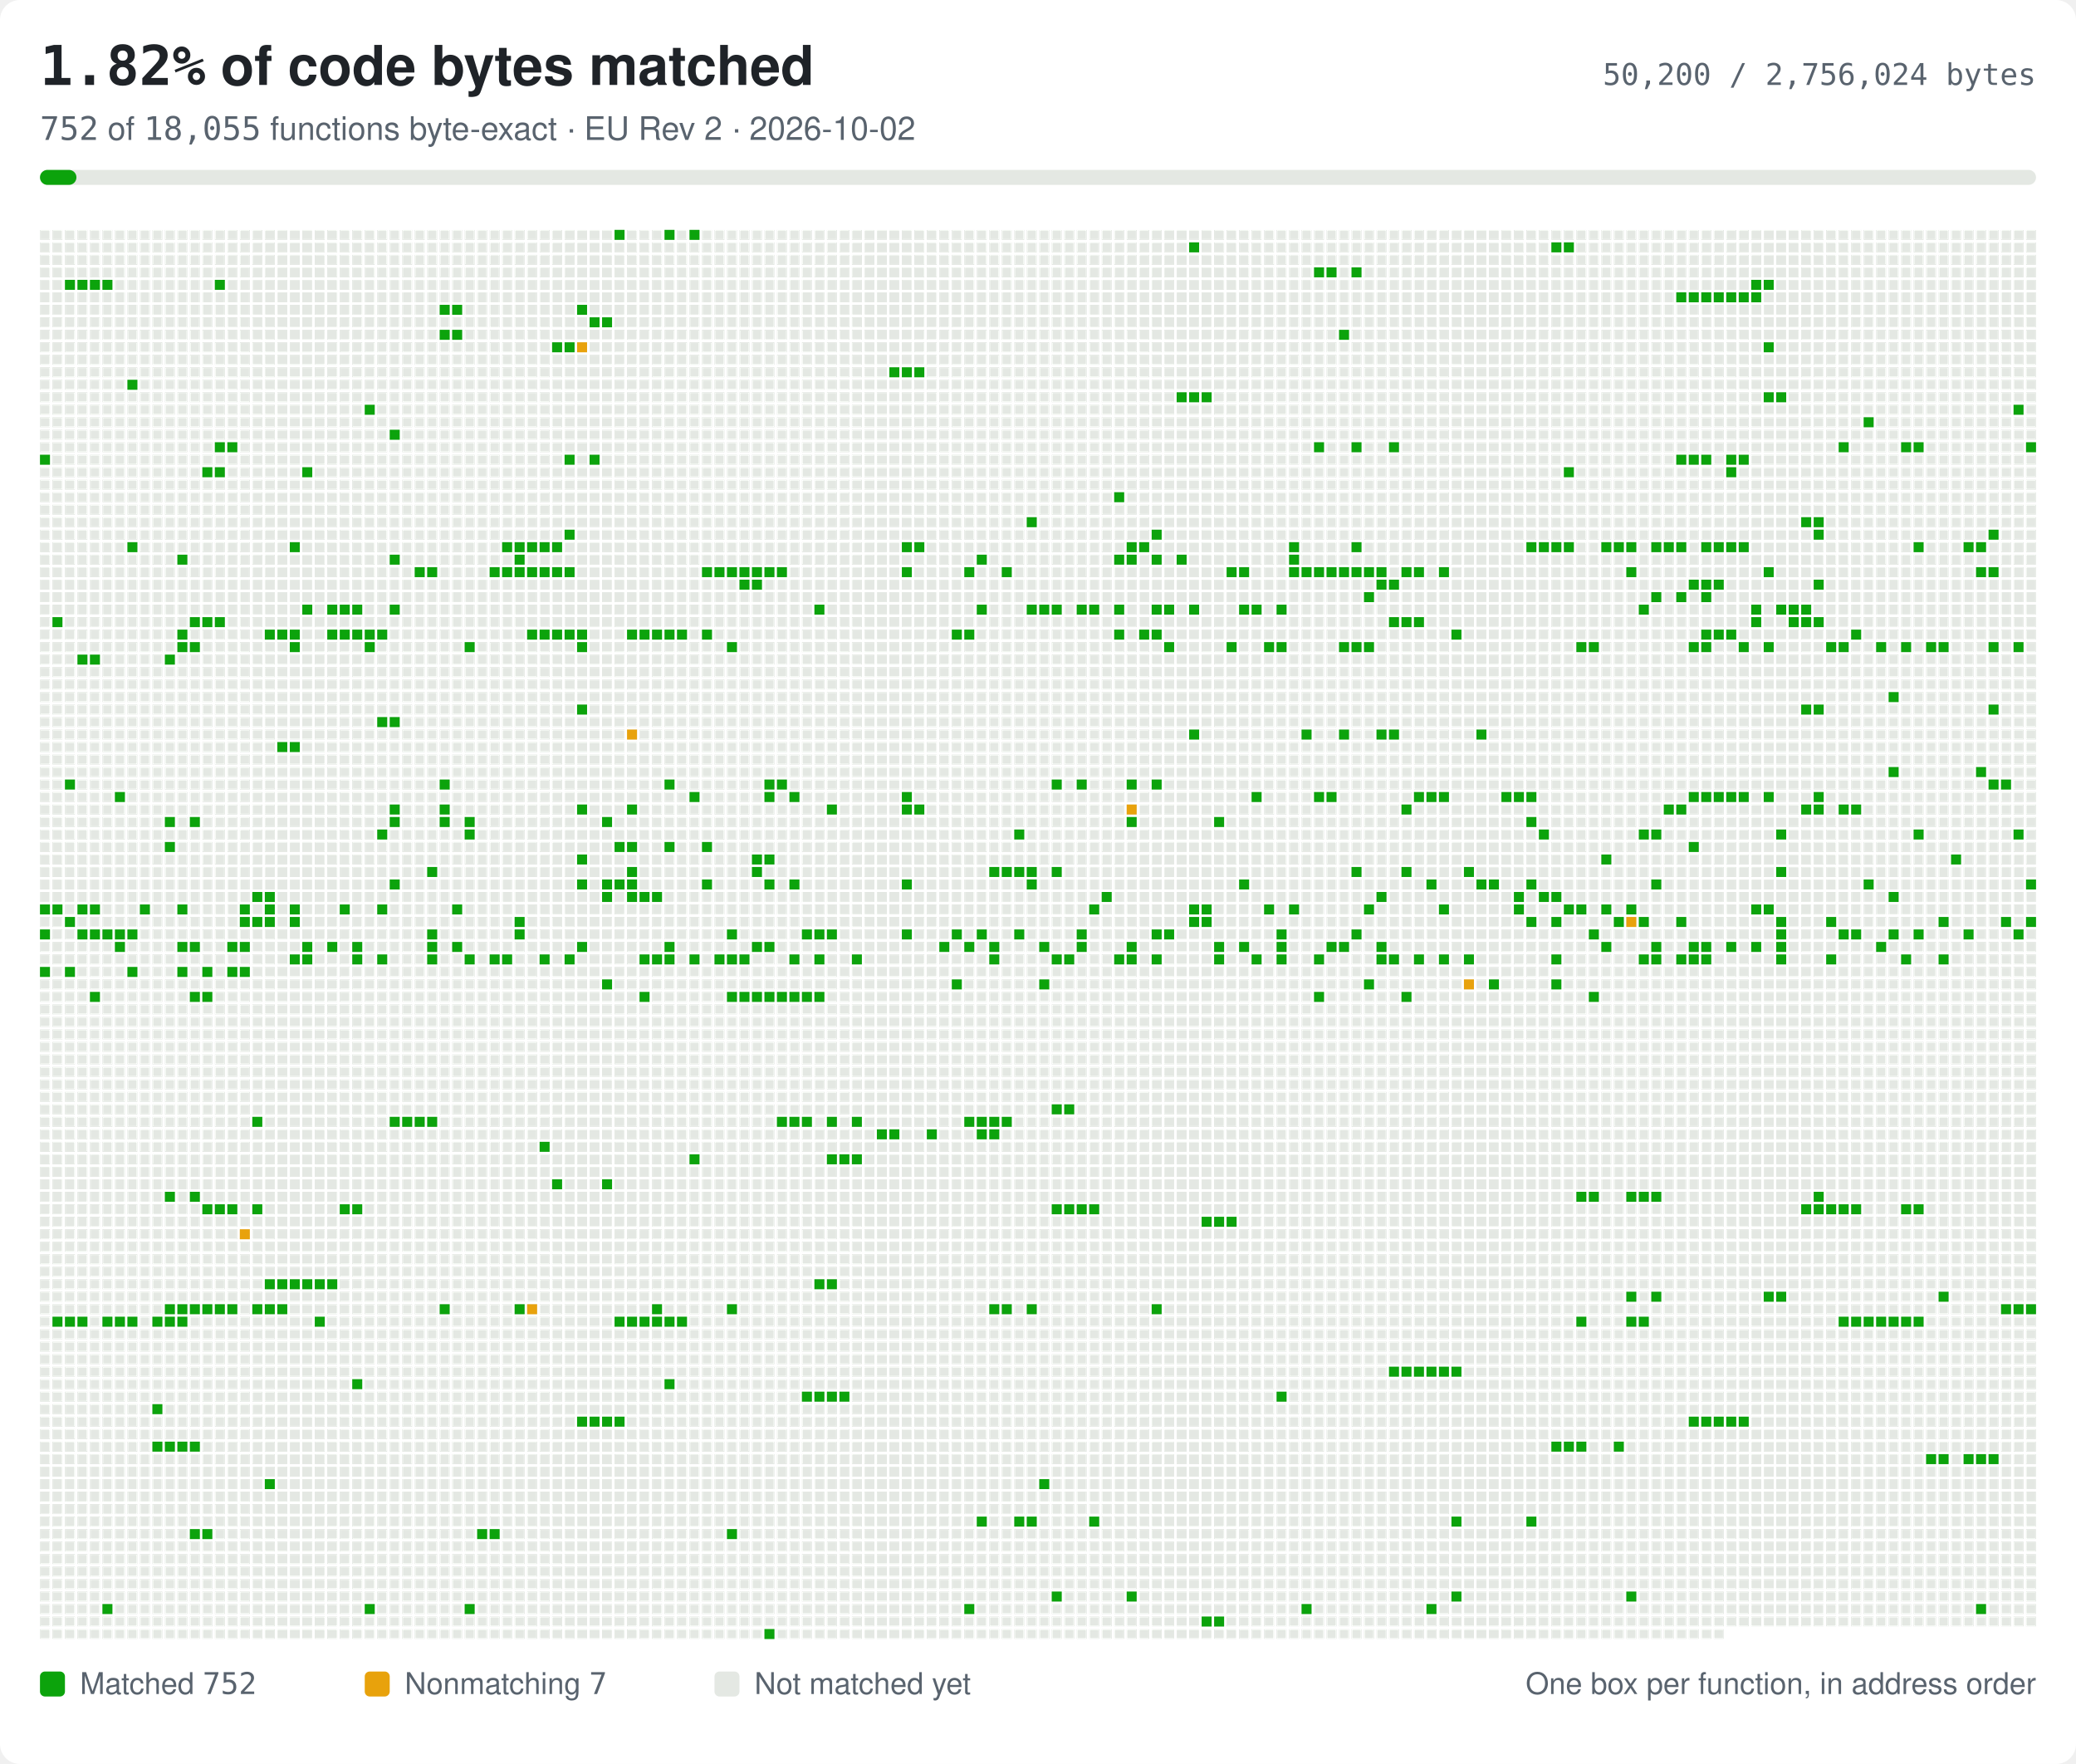
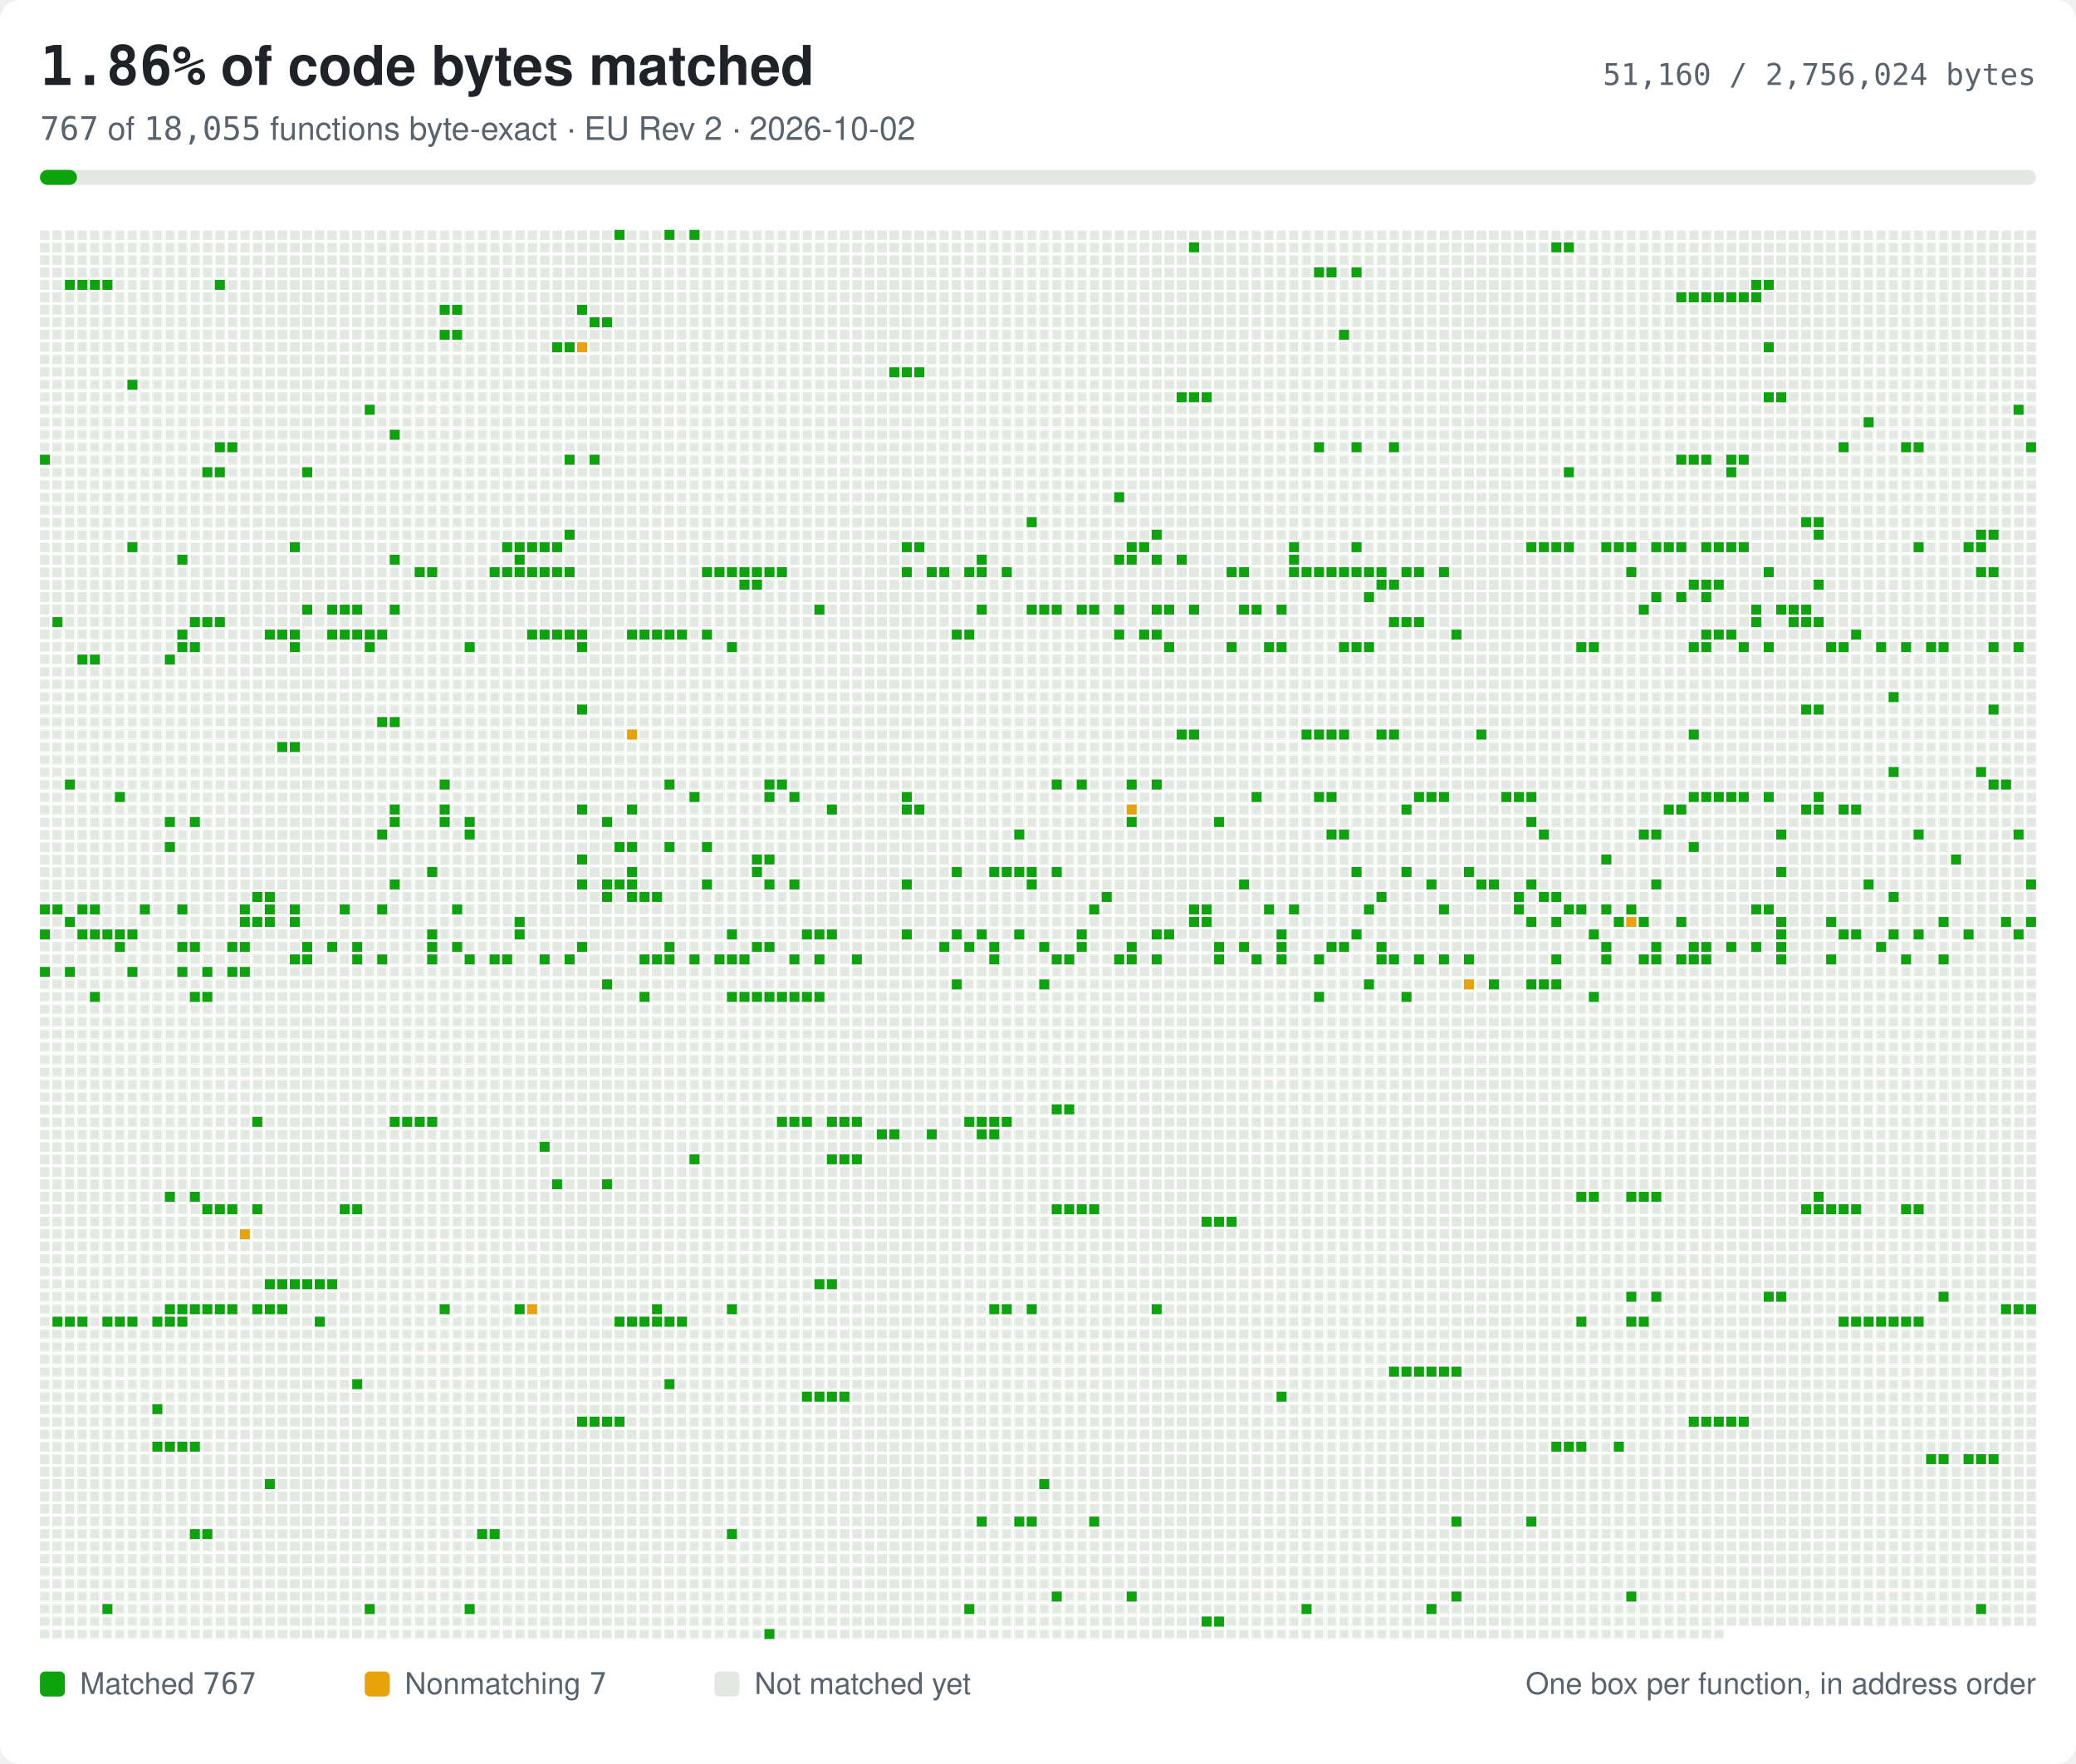
- <svg xmlns="http://www.w3.org/2000/svg" width="831" height="706" viewBox="0 0 831 706" role="img" aria-label="Decompilation progress: 1.82% of code bytes matched, 752 of 18055 functions">
+ <svg xmlns="http://www.w3.org/2000/svg" width="831" height="706" viewBox="0 0 831 706" role="img" aria-label="Decompilation progress: 1.86% of code bytes matched, 767 of 18055 functions">
  <style>
  .surface { fill: #ffffff; } .title { fill: #1f2328; } .muted { fill: #59636e; }
  .empty { fill: #e4e8e3; } .matched { fill: #0ca30c; } .nonmatching { fill: #e8a20c; }
  text { font-family: -apple-system, BlinkMacSystemFont, "Segoe UI", Helvetica, Arial, sans-serif; }
  .figure { font-family: ui-monospace, SFMono-Regular, Menlo, Consolas, monospace; font-variant-numeric: tabular-nums; }
  @media (prefers-color-scheme: dark) {
    .surface { fill: #0d1117; } .title { fill: #e6edf3; } .muted { fill: #9198a1; }
    .empty { fill: #21262d; } .matched { fill: #2ea043; } .nonmatching { fill: #d29922; }
  }
</style>
  <defs>
    <pattern id="box" width="5" height="5" patternUnits="userSpaceOnUse" x="16" y="92">
      <rect class="empty" width="4" height="4" />
    </pattern>
  </defs>
  <rect class="surface" width="831" height="706" rx="8" />
  <text class="title" x="16" y="34" font-size="22" font-weight="600">
-     <tspan class="figure">1.82%</tspan> of code bytes matched</text>
-   <text class="muted figure" x="815" y="34" font-size="12" text-anchor="end">50,200 / 2,756,024 bytes</text>
+     <tspan class="figure">1.86%</tspan> of code bytes matched</text>
+   <text class="muted figure" x="815" y="34" font-size="12" text-anchor="end">51,160 / 2,756,024 bytes</text>
  <text class="muted" x="16" y="56" font-size="13">
-     <tspan class="figure">752</tspan> of <tspan class="figure">18,055</tspan> functions byte-exact · EU Rev 2 · 2026-10-02</text>
+     <tspan class="figure">767</tspan> of <tspan class="figure">18,055</tspan> functions byte-exact · EU Rev 2 · 2026-10-02</text>
  <rect class="empty" x="16" y="68" width="799" height="6" rx="3" />
-   <rect class="matched" x="16" y="68" width="14.6" height="6" rx="3" />
+   <rect class="matched" x="16" y="68" width="14.8" height="6" rx="3" />
  <rect fill="url(#box)" x="16" y="92" width="799" height="559" />
  <rect fill="url(#box)" x="16" y="652" width="674" height="4" />
  <rect class="matched" x="246" y="92" width="4" height="4" />
  <rect class="matched" x="266" y="92" width="4" height="4" />
  <rect class="matched" x="276" y="92" width="4" height="4" />
  <rect class="matched" x="476" y="97" width="4" height="4" />
  <rect class="matched" x="621" y="97" width="4" height="4" />
  <rect class="matched" x="626" y="97" width="4" height="4" />
  <rect class="matched" x="526" y="107" width="4" height="4" />
  <rect class="matched" x="531" y="107" width="4" height="4" />
  <rect class="matched" x="541" y="107" width="4" height="4" />
  <rect class="matched" x="26" y="112" width="4" height="4" />
  <rect class="matched" x="31" y="112" width="4" height="4" />
  <rect class="matched" x="36" y="112" width="4" height="4" />
  <rect class="matched" x="41" y="112" width="4" height="4" />
  <rect class="matched" x="86" y="112" width="4" height="4" />
  <rect class="matched" x="701" y="112" width="4" height="4" />
  <rect class="matched" x="706" y="112" width="4" height="4" />
  <rect class="matched" x="671" y="117" width="4" height="4" />
  <rect class="matched" x="676" y="117" width="4" height="4" />
  <rect class="matched" x="681" y="117" width="4" height="4" />
  <rect class="matched" x="686" y="117" width="4" height="4" />
  <rect class="matched" x="691" y="117" width="4" height="4" />
  <rect class="matched" x="696" y="117" width="4" height="4" />
  <rect class="matched" x="701" y="117" width="4" height="4" />
  <rect class="matched" x="176" y="122" width="4" height="4" />
  <rect class="matched" x="181" y="122" width="4" height="4" />
  <rect class="matched" x="231" y="122" width="4" height="4" />
  <rect class="matched" x="236" y="127" width="4" height="4" />
  <rect class="matched" x="241" y="127" width="4" height="4" />
  <rect class="matched" x="176" y="132" width="4" height="4" />
  <rect class="matched" x="181" y="132" width="4" height="4" />
  <rect class="matched" x="536" y="132" width="4" height="4" />
  <rect class="matched" x="221" y="137" width="4" height="4" />
  <rect class="matched" x="226" y="137" width="4" height="4" />
  <rect class="nonmatching" x="231" y="137" width="4" height="4" />
  <rect class="matched" x="706" y="137" width="4" height="4" />
  <rect class="matched" x="356" y="147" width="4" height="4" />
  <rect class="matched" x="361" y="147" width="4" height="4" />
  <rect class="matched" x="366" y="147" width="4" height="4" />
  <rect class="matched" x="51" y="152" width="4" height="4" />
  <rect class="matched" x="471" y="157" width="4" height="4" />
  <rect class="matched" x="476" y="157" width="4" height="4" />
  <rect class="matched" x="481" y="157" width="4" height="4" />
  <rect class="matched" x="706" y="157" width="4" height="4" />
  <rect class="matched" x="711" y="157" width="4" height="4" />
  <rect class="matched" x="146" y="162" width="4" height="4" />
  <rect class="matched" x="806" y="162" width="4" height="4" />
  <rect class="matched" x="746" y="167" width="4" height="4" />
  <rect class="matched" x="156" y="172" width="4" height="4" />
  <rect class="matched" x="86" y="177" width="4" height="4" />
  <rect class="matched" x="91" y="177" width="4" height="4" />
  <rect class="matched" x="526" y="177" width="4" height="4" />
  <rect class="matched" x="541" y="177" width="4" height="4" />
  <rect class="matched" x="556" y="177" width="4" height="4" />
  <rect class="matched" x="736" y="177" width="4" height="4" />
  <rect class="matched" x="761" y="177" width="4" height="4" />
  <rect class="matched" x="766" y="177" width="4" height="4" />
  <rect class="matched" x="811" y="177" width="4" height="4" />
  <rect class="matched" x="16" y="182" width="4" height="4" />
  <rect class="matched" x="226" y="182" width="4" height="4" />
  <rect class="matched" x="236" y="182" width="4" height="4" />
  <rect class="matched" x="671" y="182" width="4" height="4" />
  <rect class="matched" x="676" y="182" width="4" height="4" />
  <rect class="matched" x="681" y="182" width="4" height="4" />
  <rect class="matched" x="691" y="182" width="4" height="4" />
  <rect class="matched" x="696" y="182" width="4" height="4" />
  <rect class="matched" x="81" y="187" width="4" height="4" />
  <rect class="matched" x="86" y="187" width="4" height="4" />
  <rect class="matched" x="121" y="187" width="4" height="4" />
  <rect class="matched" x="626" y="187" width="4" height="4" />
  <rect class="matched" x="691" y="187" width="4" height="4" />
  <rect class="matched" x="446" y="197" width="4" height="4" />
  <rect class="matched" x="411" y="207" width="4" height="4" />
  <rect class="matched" x="721" y="207" width="4" height="4" />
  <rect class="matched" x="726" y="207" width="4" height="4" />
  <rect class="matched" x="226" y="212" width="4" height="4" />
  <rect class="matched" x="461" y="212" width="4" height="4" />
  <rect class="matched" x="726" y="212" width="4" height="4" />
+   <rect class="matched" x="791" y="212" width="4" height="4" />
  <rect class="matched" x="796" y="212" width="4" height="4" />
  <rect class="matched" x="51" y="217" width="4" height="4" />
  <rect class="matched" x="116" y="217" width="4" height="4" />
  <rect class="matched" x="201" y="217" width="4" height="4" />
  <rect class="matched" x="206" y="217" width="4" height="4" />
  <rect class="matched" x="211" y="217" width="4" height="4" />
  <rect class="matched" x="216" y="217" width="4" height="4" />
  <rect class="matched" x="221" y="217" width="4" height="4" />
  <rect class="matched" x="361" y="217" width="4" height="4" />
  <rect class="matched" x="366" y="217" width="4" height="4" />
  <rect class="matched" x="451" y="217" width="4" height="4" />
  <rect class="matched" x="456" y="217" width="4" height="4" />
  <rect class="matched" x="516" y="217" width="4" height="4" />
  <rect class="matched" x="541" y="217" width="4" height="4" />
  <rect class="matched" x="611" y="217" width="4" height="4" />
  <rect class="matched" x="616" y="217" width="4" height="4" />
  <rect class="matched" x="621" y="217" width="4" height="4" />
  <rect class="matched" x="626" y="217" width="4" height="4" />
  <rect class="matched" x="641" y="217" width="4" height="4" />
  <rect class="matched" x="646" y="217" width="4" height="4" />
  <rect class="matched" x="651" y="217" width="4" height="4" />
  <rect class="matched" x="661" y="217" width="4" height="4" />
  <rect class="matched" x="666" y="217" width="4" height="4" />
  <rect class="matched" x="671" y="217" width="4" height="4" />
  <rect class="matched" x="681" y="217" width="4" height="4" />
  <rect class="matched" x="686" y="217" width="4" height="4" />
  <rect class="matched" x="691" y="217" width="4" height="4" />
  <rect class="matched" x="696" y="217" width="4" height="4" />
  <rect class="matched" x="766" y="217" width="4" height="4" />
  <rect class="matched" x="786" y="217" width="4" height="4" />
  <rect class="matched" x="791" y="217" width="4" height="4" />
  <rect class="matched" x="71" y="222" width="4" height="4" />
  <rect class="matched" x="156" y="222" width="4" height="4" />
  <rect class="matched" x="206" y="222" width="4" height="4" />
  <rect class="matched" x="391" y="222" width="4" height="4" />
  <rect class="matched" x="446" y="222" width="4" height="4" />
  <rect class="matched" x="451" y="222" width="4" height="4" />
  <rect class="matched" x="461" y="222" width="4" height="4" />
  <rect class="matched" x="471" y="222" width="4" height="4" />
  <rect class="matched" x="516" y="222" width="4" height="4" />
  <rect class="matched" x="166" y="227" width="4" height="4" />
  <rect class="matched" x="171" y="227" width="4" height="4" />
  <rect class="matched" x="196" y="227" width="4" height="4" />
  <rect class="matched" x="201" y="227" width="4" height="4" />
  <rect class="matched" x="206" y="227" width="4" height="4" />
  <rect class="matched" x="211" y="227" width="4" height="4" />
  <rect class="matched" x="216" y="227" width="4" height="4" />
  <rect class="matched" x="221" y="227" width="4" height="4" />
  <rect class="matched" x="226" y="227" width="4" height="4" />
  <rect class="matched" x="281" y="227" width="4" height="4" />
  <rect class="matched" x="286" y="227" width="4" height="4" />
  <rect class="matched" x="291" y="227" width="4" height="4" />
  <rect class="matched" x="296" y="227" width="4" height="4" />
  <rect class="matched" x="301" y="227" width="4" height="4" />
  <rect class="matched" x="306" y="227" width="4" height="4" />
  <rect class="matched" x="311" y="227" width="4" height="4" />
  <rect class="matched" x="361" y="227" width="4" height="4" />
+   <rect class="matched" x="371" y="227" width="4" height="4" />
+   <rect class="matched" x="376" y="227" width="4" height="4" />
  <rect class="matched" x="386" y="227" width="4" height="4" />
+   <rect class="matched" x="391" y="227" width="4" height="4" />
  <rect class="matched" x="401" y="227" width="4" height="4" />
  <rect class="matched" x="491" y="227" width="4" height="4" />
  <rect class="matched" x="496" y="227" width="4" height="4" />
  <rect class="matched" x="516" y="227" width="4" height="4" />
  <rect class="matched" x="521" y="227" width="4" height="4" />
  <rect class="matched" x="526" y="227" width="4" height="4" />
  <rect class="matched" x="531" y="227" width="4" height="4" />
  <rect class="matched" x="536" y="227" width="4" height="4" />
  <rect class="matched" x="541" y="227" width="4" height="4" />
  <rect class="matched" x="546" y="227" width="4" height="4" />
  <rect class="matched" x="551" y="227" width="4" height="4" />
  <rect class="matched" x="561" y="227" width="4" height="4" />
  <rect class="matched" x="566" y="227" width="4" height="4" />
  <rect class="matched" x="576" y="227" width="4" height="4" />
  <rect class="matched" x="651" y="227" width="4" height="4" />
  <rect class="matched" x="706" y="227" width="4" height="4" />
  <rect class="matched" x="791" y="227" width="4" height="4" />
  <rect class="matched" x="796" y="227" width="4" height="4" />
  <rect class="matched" x="296" y="232" width="4" height="4" />
  <rect class="matched" x="301" y="232" width="4" height="4" />
  <rect class="matched" x="551" y="232" width="4" height="4" />
  <rect class="matched" x="556" y="232" width="4" height="4" />
  <rect class="matched" x="676" y="232" width="4" height="4" />
  <rect class="matched" x="681" y="232" width="4" height="4" />
  <rect class="matched" x="686" y="232" width="4" height="4" />
  <rect class="matched" x="726" y="232" width="4" height="4" />
  <rect class="matched" x="546" y="237" width="4" height="4" />
  <rect class="matched" x="661" y="237" width="4" height="4" />
  <rect class="matched" x="671" y="237" width="4" height="4" />
  <rect class="matched" x="681" y="237" width="4" height="4" />
  <rect class="matched" x="121" y="242" width="4" height="4" />
  <rect class="matched" x="131" y="242" width="4" height="4" />
  <rect class="matched" x="136" y="242" width="4" height="4" />
  <rect class="matched" x="141" y="242" width="4" height="4" />
  <rect class="matched" x="156" y="242" width="4" height="4" />
  <rect class="matched" x="326" y="242" width="4" height="4" />
  <rect class="matched" x="391" y="242" width="4" height="4" />
  <rect class="matched" x="411" y="242" width="4" height="4" />
  <rect class="matched" x="416" y="242" width="4" height="4" />
  <rect class="matched" x="421" y="242" width="4" height="4" />
  <rect class="matched" x="431" y="242" width="4" height="4" />
  <rect class="matched" x="436" y="242" width="4" height="4" />
  <rect class="matched" x="446" y="242" width="4" height="4" />
  <rect class="matched" x="461" y="242" width="4" height="4" />
  <rect class="matched" x="466" y="242" width="4" height="4" />
  <rect class="matched" x="476" y="242" width="4" height="4" />
  <rect class="matched" x="496" y="242" width="4" height="4" />
  <rect class="matched" x="501" y="242" width="4" height="4" />
  <rect class="matched" x="511" y="242" width="4" height="4" />
  <rect class="matched" x="656" y="242" width="4" height="4" />
  <rect class="matched" x="701" y="242" width="4" height="4" />
  <rect class="matched" x="711" y="242" width="4" height="4" />
  <rect class="matched" x="716" y="242" width="4" height="4" />
  <rect class="matched" x="721" y="242" width="4" height="4" />
  <rect class="matched" x="21" y="247" width="4" height="4" />
  <rect class="matched" x="76" y="247" width="4" height="4" />
  <rect class="matched" x="81" y="247" width="4" height="4" />
  <rect class="matched" x="86" y="247" width="4" height="4" />
  <rect class="matched" x="556" y="247" width="4" height="4" />
  <rect class="matched" x="561" y="247" width="4" height="4" />
  <rect class="matched" x="566" y="247" width="4" height="4" />
  <rect class="matched" x="701" y="247" width="4" height="4" />
  <rect class="matched" x="716" y="247" width="4" height="4" />
  <rect class="matched" x="721" y="247" width="4" height="4" />
  <rect class="matched" x="726" y="247" width="4" height="4" />
  <rect class="matched" x="71" y="252" width="4" height="4" />
  <rect class="matched" x="106" y="252" width="4" height="4" />
  <rect class="matched" x="111" y="252" width="4" height="4" />
  <rect class="matched" x="116" y="252" width="4" height="4" />
  <rect class="matched" x="131" y="252" width="4" height="4" />
  <rect class="matched" x="136" y="252" width="4" height="4" />
  <rect class="matched" x="141" y="252" width="4" height="4" />
  <rect class="matched" x="146" y="252" width="4" height="4" />
  <rect class="matched" x="151" y="252" width="4" height="4" />
  <rect class="matched" x="211" y="252" width="4" height="4" />
  <rect class="matched" x="216" y="252" width="4" height="4" />
  <rect class="matched" x="221" y="252" width="4" height="4" />
  <rect class="matched" x="226" y="252" width="4" height="4" />
  <rect class="matched" x="231" y="252" width="4" height="4" />
  <rect class="matched" x="251" y="252" width="4" height="4" />
  <rect class="matched" x="256" y="252" width="4" height="4" />
  <rect class="matched" x="261" y="252" width="4" height="4" />
  <rect class="matched" x="266" y="252" width="4" height="4" />
  <rect class="matched" x="271" y="252" width="4" height="4" />
  <rect class="matched" x="281" y="252" width="4" height="4" />
  <rect class="matched" x="381" y="252" width="4" height="4" />
  <rect class="matched" x="386" y="252" width="4" height="4" />
  <rect class="matched" x="446" y="252" width="4" height="4" />
  <rect class="matched" x="456" y="252" width="4" height="4" />
  <rect class="matched" x="461" y="252" width="4" height="4" />
  <rect class="matched" x="581" y="252" width="4" height="4" />
  <rect class="matched" x="681" y="252" width="4" height="4" />
  <rect class="matched" x="686" y="252" width="4" height="4" />
  <rect class="matched" x="691" y="252" width="4" height="4" />
  <rect class="matched" x="741" y="252" width="4" height="4" />
  <rect class="matched" x="71" y="257" width="4" height="4" />
  <rect class="matched" x="76" y="257" width="4" height="4" />
  <rect class="matched" x="116" y="257" width="4" height="4" />
  <rect class="matched" x="146" y="257" width="4" height="4" />
  <rect class="matched" x="186" y="257" width="4" height="4" />
  <rect class="matched" x="231" y="257" width="4" height="4" />
  <rect class="matched" x="291" y="257" width="4" height="4" />
  <rect class="matched" x="466" y="257" width="4" height="4" />
  <rect class="matched" x="491" y="257" width="4" height="4" />
  <rect class="matched" x="506" y="257" width="4" height="4" />
  <rect class="matched" x="511" y="257" width="4" height="4" />
  <rect class="matched" x="536" y="257" width="4" height="4" />
  <rect class="matched" x="541" y="257" width="4" height="4" />
  <rect class="matched" x="546" y="257" width="4" height="4" />
  <rect class="matched" x="631" y="257" width="4" height="4" />
  <rect class="matched" x="636" y="257" width="4" height="4" />
  <rect class="matched" x="676" y="257" width="4" height="4" />
  <rect class="matched" x="681" y="257" width="4" height="4" />
  <rect class="matched" x="696" y="257" width="4" height="4" />
  <rect class="matched" x="706" y="257" width="4" height="4" />
  <rect class="matched" x="731" y="257" width="4" height="4" />
  <rect class="matched" x="736" y="257" width="4" height="4" />
  <rect class="matched" x="751" y="257" width="4" height="4" />
  <rect class="matched" x="761" y="257" width="4" height="4" />
  <rect class="matched" x="771" y="257" width="4" height="4" />
  <rect class="matched" x="776" y="257" width="4" height="4" />
  <rect class="matched" x="796" y="257" width="4" height="4" />
  <rect class="matched" x="806" y="257" width="4" height="4" />
  <rect class="matched" x="31" y="262" width="4" height="4" />
  <rect class="matched" x="36" y="262" width="4" height="4" />
  <rect class="matched" x="66" y="262" width="4" height="4" />
  <rect class="matched" x="756" y="277" width="4" height="4" />
  <rect class="matched" x="231" y="282" width="4" height="4" />
  <rect class="matched" x="721" y="282" width="4" height="4" />
  <rect class="matched" x="726" y="282" width="4" height="4" />
  <rect class="matched" x="796" y="282" width="4" height="4" />
  <rect class="matched" x="151" y="287" width="4" height="4" />
  <rect class="matched" x="156" y="287" width="4" height="4" />
  <rect class="nonmatching" x="251" y="292" width="4" height="4" />
+   <rect class="matched" x="471" y="292" width="4" height="4" />
  <rect class="matched" x="476" y="292" width="4" height="4" />
  <rect class="matched" x="521" y="292" width="4" height="4" />
+   <rect class="matched" x="526" y="292" width="4" height="4" />
+   <rect class="matched" x="531" y="292" width="4" height="4" />
  <rect class="matched" x="536" y="292" width="4" height="4" />
  <rect class="matched" x="551" y="292" width="4" height="4" />
  <rect class="matched" x="556" y="292" width="4" height="4" />
  <rect class="matched" x="591" y="292" width="4" height="4" />
+   <rect class="matched" x="676" y="292" width="4" height="4" />
  <rect class="matched" x="111" y="297" width="4" height="4" />
  <rect class="matched" x="116" y="297" width="4" height="4" />
  <rect class="matched" x="756" y="307" width="4" height="4" />
  <rect class="matched" x="791" y="307" width="4" height="4" />
  <rect class="matched" x="26" y="312" width="4" height="4" />
  <rect class="matched" x="176" y="312" width="4" height="4" />
  <rect class="matched" x="266" y="312" width="4" height="4" />
  <rect class="matched" x="306" y="312" width="4" height="4" />
  <rect class="matched" x="311" y="312" width="4" height="4" />
  <rect class="matched" x="421" y="312" width="4" height="4" />
  <rect class="matched" x="431" y="312" width="4" height="4" />
  <rect class="matched" x="451" y="312" width="4" height="4" />
  <rect class="matched" x="461" y="312" width="4" height="4" />
  <rect class="matched" x="796" y="312" width="4" height="4" />
  <rect class="matched" x="801" y="312" width="4" height="4" />
  <rect class="matched" x="46" y="317" width="4" height="4" />
  <rect class="matched" x="276" y="317" width="4" height="4" />
  <rect class="matched" x="306" y="317" width="4" height="4" />
  <rect class="matched" x="316" y="317" width="4" height="4" />
  <rect class="matched" x="361" y="317" width="4" height="4" />
  <rect class="matched" x="501" y="317" width="4" height="4" />
  <rect class="matched" x="526" y="317" width="4" height="4" />
  <rect class="matched" x="531" y="317" width="4" height="4" />
  <rect class="matched" x="566" y="317" width="4" height="4" />
  <rect class="matched" x="571" y="317" width="4" height="4" />
  <rect class="matched" x="576" y="317" width="4" height="4" />
  <rect class="matched" x="601" y="317" width="4" height="4" />
  <rect class="matched" x="606" y="317" width="4" height="4" />
  <rect class="matched" x="611" y="317" width="4" height="4" />
  <rect class="matched" x="676" y="317" width="4" height="4" />
  <rect class="matched" x="681" y="317" width="4" height="4" />
  <rect class="matched" x="686" y="317" width="4" height="4" />
  <rect class="matched" x="691" y="317" width="4" height="4" />
  <rect class="matched" x="696" y="317" width="4" height="4" />
  <rect class="matched" x="706" y="317" width="4" height="4" />
  <rect class="matched" x="726" y="317" width="4" height="4" />
  <rect class="matched" x="156" y="322" width="4" height="4" />
  <rect class="matched" x="176" y="322" width="4" height="4" />
  <rect class="matched" x="231" y="322" width="4" height="4" />
  <rect class="matched" x="251" y="322" width="4" height="4" />
  <rect class="matched" x="331" y="322" width="4" height="4" />
  <rect class="matched" x="361" y="322" width="4" height="4" />
  <rect class="matched" x="366" y="322" width="4" height="4" />
  <rect class="nonmatching" x="451" y="322" width="4" height="4" />
  <rect class="matched" x="561" y="322" width="4" height="4" />
  <rect class="matched" x="666" y="322" width="4" height="4" />
  <rect class="matched" x="671" y="322" width="4" height="4" />
  <rect class="matched" x="721" y="322" width="4" height="4" />
  <rect class="matched" x="726" y="322" width="4" height="4" />
  <rect class="matched" x="736" y="322" width="4" height="4" />
  <rect class="matched" x="741" y="322" width="4" height="4" />
  <rect class="matched" x="66" y="327" width="4" height="4" />
  <rect class="matched" x="76" y="327" width="4" height="4" />
  <rect class="matched" x="156" y="327" width="4" height="4" />
  <rect class="matched" x="176" y="327" width="4" height="4" />
  <rect class="matched" x="186" y="327" width="4" height="4" />
  <rect class="matched" x="241" y="327" width="4" height="4" />
  <rect class="matched" x="451" y="327" width="4" height="4" />
  <rect class="matched" x="486" y="327" width="4" height="4" />
  <rect class="matched" x="611" y="327" width="4" height="4" />
  <rect class="matched" x="151" y="332" width="4" height="4" />
  <rect class="matched" x="186" y="332" width="4" height="4" />
  <rect class="matched" x="406" y="332" width="4" height="4" />
+   <rect class="matched" x="531" y="332" width="4" height="4" />
+   <rect class="matched" x="536" y="332" width="4" height="4" />
  <rect class="matched" x="616" y="332" width="4" height="4" />
  <rect class="matched" x="656" y="332" width="4" height="4" />
  <rect class="matched" x="661" y="332" width="4" height="4" />
  <rect class="matched" x="711" y="332" width="4" height="4" />
  <rect class="matched" x="766" y="332" width="4" height="4" />
  <rect class="matched" x="806" y="332" width="4" height="4" />
  <rect class="matched" x="66" y="337" width="4" height="4" />
  <rect class="matched" x="246" y="337" width="4" height="4" />
  <rect class="matched" x="251" y="337" width="4" height="4" />
  <rect class="matched" x="266" y="337" width="4" height="4" />
  <rect class="matched" x="281" y="337" width="4" height="4" />
  <rect class="matched" x="676" y="337" width="4" height="4" />
  <rect class="matched" x="231" y="342" width="4" height="4" />
  <rect class="matched" x="301" y="342" width="4" height="4" />
  <rect class="matched" x="306" y="342" width="4" height="4" />
  <rect class="matched" x="641" y="342" width="4" height="4" />
  <rect class="matched" x="781" y="342" width="4" height="4" />
  <rect class="matched" x="171" y="347" width="4" height="4" />
  <rect class="matched" x="251" y="347" width="4" height="4" />
  <rect class="matched" x="301" y="347" width="4" height="4" />
+   <rect class="matched" x="381" y="347" width="4" height="4" />
  <rect class="matched" x="396" y="347" width="4" height="4" />
  <rect class="matched" x="401" y="347" width="4" height="4" />
  <rect class="matched" x="406" y="347" width="4" height="4" />
  <rect class="matched" x="411" y="347" width="4" height="4" />
  <rect class="matched" x="421" y="347" width="4" height="4" />
  <rect class="matched" x="541" y="347" width="4" height="4" />
  <rect class="matched" x="561" y="347" width="4" height="4" />
  <rect class="matched" x="586" y="347" width="4" height="4" />
  <rect class="matched" x="711" y="347" width="4" height="4" />
  <rect class="matched" x="156" y="352" width="4" height="4" />
  <rect class="matched" x="231" y="352" width="4" height="4" />
  <rect class="matched" x="241" y="352" width="4" height="4" />
  <rect class="matched" x="246" y="352" width="4" height="4" />
  <rect class="matched" x="251" y="352" width="4" height="4" />
  <rect class="matched" x="281" y="352" width="4" height="4" />
  <rect class="matched" x="306" y="352" width="4" height="4" />
  <rect class="matched" x="316" y="352" width="4" height="4" />
  <rect class="matched" x="361" y="352" width="4" height="4" />
  <rect class="matched" x="411" y="352" width="4" height="4" />
  <rect class="matched" x="496" y="352" width="4" height="4" />
  <rect class="matched" x="571" y="352" width="4" height="4" />
  <rect class="matched" x="591" y="352" width="4" height="4" />
  <rect class="matched" x="596" y="352" width="4" height="4" />
  <rect class="matched" x="611" y="352" width="4" height="4" />
  <rect class="matched" x="661" y="352" width="4" height="4" />
  <rect class="matched" x="746" y="352" width="4" height="4" />
  <rect class="matched" x="811" y="352" width="4" height="4" />
  <rect class="matched" x="101" y="357" width="4" height="4" />
  <rect class="matched" x="106" y="357" width="4" height="4" />
  <rect class="matched" x="241" y="357" width="4" height="4" />
  <rect class="matched" x="251" y="357" width="4" height="4" />
  <rect class="matched" x="256" y="357" width="4" height="4" />
  <rect class="matched" x="261" y="357" width="4" height="4" />
  <rect class="matched" x="441" y="357" width="4" height="4" />
  <rect class="matched" x="551" y="357" width="4" height="4" />
  <rect class="matched" x="606" y="357" width="4" height="4" />
  <rect class="matched" x="616" y="357" width="4" height="4" />
  <rect class="matched" x="621" y="357" width="4" height="4" />
  <rect class="matched" x="756" y="357" width="4" height="4" />
  <rect class="matched" x="16" y="362" width="4" height="4" />
  <rect class="matched" x="21" y="362" width="4" height="4" />
  <rect class="matched" x="31" y="362" width="4" height="4" />
  <rect class="matched" x="36" y="362" width="4" height="4" />
  <rect class="matched" x="56" y="362" width="4" height="4" />
  <rect class="matched" x="71" y="362" width="4" height="4" />
  <rect class="matched" x="96" y="362" width="4" height="4" />
  <rect class="matched" x="106" y="362" width="4" height="4" />
  <rect class="matched" x="116" y="362" width="4" height="4" />
  <rect class="matched" x="136" y="362" width="4" height="4" />
  <rect class="matched" x="151" y="362" width="4" height="4" />
  <rect class="matched" x="181" y="362" width="4" height="4" />
  <rect class="matched" x="436" y="362" width="4" height="4" />
  <rect class="matched" x="476" y="362" width="4" height="4" />
  <rect class="matched" x="481" y="362" width="4" height="4" />
  <rect class="matched" x="506" y="362" width="4" height="4" />
  <rect class="matched" x="516" y="362" width="4" height="4" />
  <rect class="matched" x="546" y="362" width="4" height="4" />
  <rect class="matched" x="576" y="362" width="4" height="4" />
  <rect class="matched" x="606" y="362" width="4" height="4" />
  <rect class="matched" x="626" y="362" width="4" height="4" />
  <rect class="matched" x="631" y="362" width="4" height="4" />
  <rect class="matched" x="641" y="362" width="4" height="4" />
  <rect class="matched" x="651" y="362" width="4" height="4" />
  <rect class="matched" x="701" y="362" width="4" height="4" />
  <rect class="matched" x="706" y="362" width="4" height="4" />
  <rect class="matched" x="26" y="367" width="4" height="4" />
  <rect class="matched" x="96" y="367" width="4" height="4" />
  <rect class="matched" x="101" y="367" width="4" height="4" />
  <rect class="matched" x="106" y="367" width="4" height="4" />
  <rect class="matched" x="116" y="367" width="4" height="4" />
  <rect class="matched" x="206" y="367" width="4" height="4" />
  <rect class="matched" x="476" y="367" width="4" height="4" />
  <rect class="matched" x="481" y="367" width="4" height="4" />
  <rect class="matched" x="611" y="367" width="4" height="4" />
  <rect class="matched" x="621" y="367" width="4" height="4" />
  <rect class="matched" x="646" y="367" width="4" height="4" />
  <rect class="nonmatching" x="651" y="367" width="4" height="4" />
  <rect class="matched" x="656" y="367" width="4" height="4" />
  <rect class="matched" x="671" y="367" width="4" height="4" />
  <rect class="matched" x="711" y="367" width="4" height="4" />
  <rect class="matched" x="731" y="367" width="4" height="4" />
  <rect class="matched" x="776" y="367" width="4" height="4" />
  <rect class="matched" x="801" y="367" width="4" height="4" />
  <rect class="matched" x="811" y="367" width="4" height="4" />
  <rect class="matched" x="16" y="372" width="4" height="4" />
  <rect class="matched" x="31" y="372" width="4" height="4" />
  <rect class="matched" x="36" y="372" width="4" height="4" />
  <rect class="matched" x="41" y="372" width="4" height="4" />
  <rect class="matched" x="46" y="372" width="4" height="4" />
  <rect class="matched" x="51" y="372" width="4" height="4" />
  <rect class="matched" x="171" y="372" width="4" height="4" />
  <rect class="matched" x="206" y="372" width="4" height="4" />
  <rect class="matched" x="291" y="372" width="4" height="4" />
  <rect class="matched" x="321" y="372" width="4" height="4" />
  <rect class="matched" x="326" y="372" width="4" height="4" />
  <rect class="matched" x="331" y="372" width="4" height="4" />
  <rect class="matched" x="361" y="372" width="4" height="4" />
  <rect class="matched" x="381" y="372" width="4" height="4" />
  <rect class="matched" x="391" y="372" width="4" height="4" />
  <rect class="matched" x="406" y="372" width="4" height="4" />
  <rect class="matched" x="431" y="372" width="4" height="4" />
  <rect class="matched" x="461" y="372" width="4" height="4" />
  <rect class="matched" x="466" y="372" width="4" height="4" />
  <rect class="matched" x="511" y="372" width="4" height="4" />
  <rect class="matched" x="541" y="372" width="4" height="4" />
  <rect class="matched" x="636" y="372" width="4" height="4" />
  <rect class="matched" x="711" y="372" width="4" height="4" />
  <rect class="matched" x="736" y="372" width="4" height="4" />
  <rect class="matched" x="741" y="372" width="4" height="4" />
  <rect class="matched" x="756" y="372" width="4" height="4" />
  <rect class="matched" x="766" y="372" width="4" height="4" />
  <rect class="matched" x="786" y="372" width="4" height="4" />
  <rect class="matched" x="806" y="372" width="4" height="4" />
  <rect class="matched" x="46" y="377" width="4" height="4" />
  <rect class="matched" x="71" y="377" width="4" height="4" />
  <rect class="matched" x="76" y="377" width="4" height="4" />
  <rect class="matched" x="91" y="377" width="4" height="4" />
  <rect class="matched" x="96" y="377" width="4" height="4" />
  <rect class="matched" x="121" y="377" width="4" height="4" />
  <rect class="matched" x="131" y="377" width="4" height="4" />
  <rect class="matched" x="141" y="377" width="4" height="4" />
  <rect class="matched" x="171" y="377" width="4" height="4" />
  <rect class="matched" x="181" y="377" width="4" height="4" />
  <rect class="matched" x="231" y="377" width="4" height="4" />
  <rect class="matched" x="266" y="377" width="4" height="4" />
  <rect class="matched" x="301" y="377" width="4" height="4" />
  <rect class="matched" x="306" y="377" width="4" height="4" />
  <rect class="matched" x="376" y="377" width="4" height="4" />
  <rect class="matched" x="386" y="377" width="4" height="4" />
  <rect class="matched" x="396" y="377" width="4" height="4" />
  <rect class="matched" x="416" y="377" width="4" height="4" />
  <rect class="matched" x="431" y="377" width="4" height="4" />
  <rect class="matched" x="451" y="377" width="4" height="4" />
  <rect class="matched" x="486" y="377" width="4" height="4" />
  <rect class="matched" x="496" y="377" width="4" height="4" />
  <rect class="matched" x="511" y="377" width="4" height="4" />
  <rect class="matched" x="531" y="377" width="4" height="4" />
  <rect class="matched" x="536" y="377" width="4" height="4" />
  <rect class="matched" x="551" y="377" width="4" height="4" />
  <rect class="matched" x="641" y="377" width="4" height="4" />
  <rect class="matched" x="661" y="377" width="4" height="4" />
  <rect class="matched" x="676" y="377" width="4" height="4" />
  <rect class="matched" x="681" y="377" width="4" height="4" />
  <rect class="matched" x="691" y="377" width="4" height="4" />
  <rect class="matched" x="701" y="377" width="4" height="4" />
  <rect class="matched" x="711" y="377" width="4" height="4" />
  <rect class="matched" x="751" y="377" width="4" height="4" />
  <rect class="matched" x="116" y="382" width="4" height="4" />
  <rect class="matched" x="121" y="382" width="4" height="4" />
  <rect class="matched" x="141" y="382" width="4" height="4" />
  <rect class="matched" x="151" y="382" width="4" height="4" />
  <rect class="matched" x="171" y="382" width="4" height="4" />
  <rect class="matched" x="186" y="382" width="4" height="4" />
  <rect class="matched" x="196" y="382" width="4" height="4" />
  <rect class="matched" x="201" y="382" width="4" height="4" />
  <rect class="matched" x="216" y="382" width="4" height="4" />
  <rect class="matched" x="226" y="382" width="4" height="4" />
  <rect class="matched" x="256" y="382" width="4" height="4" />
  <rect class="matched" x="261" y="382" width="4" height="4" />
  <rect class="matched" x="266" y="382" width="4" height="4" />
  <rect class="matched" x="276" y="382" width="4" height="4" />
  <rect class="matched" x="286" y="382" width="4" height="4" />
  <rect class="matched" x="291" y="382" width="4" height="4" />
  <rect class="matched" x="296" y="382" width="4" height="4" />
  <rect class="matched" x="316" y="382" width="4" height="4" />
  <rect class="matched" x="326" y="382" width="4" height="4" />
  <rect class="matched" x="341" y="382" width="4" height="4" />
  <rect class="matched" x="396" y="382" width="4" height="4" />
  <rect class="matched" x="421" y="382" width="4" height="4" />
  <rect class="matched" x="426" y="382" width="4" height="4" />
  <rect class="matched" x="446" y="382" width="4" height="4" />
  <rect class="matched" x="451" y="382" width="4" height="4" />
  <rect class="matched" x="461" y="382" width="4" height="4" />
  <rect class="matched" x="486" y="382" width="4" height="4" />
  <rect class="matched" x="501" y="382" width="4" height="4" />
  <rect class="matched" x="511" y="382" width="4" height="4" />
  <rect class="matched" x="526" y="382" width="4" height="4" />
  <rect class="matched" x="551" y="382" width="4" height="4" />
  <rect class="matched" x="556" y="382" width="4" height="4" />
  <rect class="matched" x="566" y="382" width="4" height="4" />
  <rect class="matched" x="576" y="382" width="4" height="4" />
  <rect class="matched" x="586" y="382" width="4" height="4" />
  <rect class="matched" x="621" y="382" width="4" height="4" />
+   <rect class="matched" x="641" y="382" width="4" height="4" />
  <rect class="matched" x="656" y="382" width="4" height="4" />
  <rect class="matched" x="661" y="382" width="4" height="4" />
  <rect class="matched" x="671" y="382" width="4" height="4" />
  <rect class="matched" x="676" y="382" width="4" height="4" />
  <rect class="matched" x="681" y="382" width="4" height="4" />
  <rect class="matched" x="711" y="382" width="4" height="4" />
  <rect class="matched" x="731" y="382" width="4" height="4" />
  <rect class="matched" x="761" y="382" width="4" height="4" />
  <rect class="matched" x="776" y="382" width="4" height="4" />
  <rect class="matched" x="16" y="387" width="4" height="4" />
  <rect class="matched" x="26" y="387" width="4" height="4" />
  <rect class="matched" x="51" y="387" width="4" height="4" />
  <rect class="matched" x="71" y="387" width="4" height="4" />
  <rect class="matched" x="81" y="387" width="4" height="4" />
  <rect class="matched" x="91" y="387" width="4" height="4" />
  <rect class="matched" x="96" y="387" width="4" height="4" />
  <rect class="matched" x="241" y="392" width="4" height="4" />
  <rect class="matched" x="381" y="392" width="4" height="4" />
  <rect class="matched" x="416" y="392" width="4" height="4" />
  <rect class="matched" x="546" y="392" width="4" height="4" />
  <rect class="nonmatching" x="586" y="392" width="4" height="4" />
  <rect class="matched" x="596" y="392" width="4" height="4" />
+   <rect class="matched" x="611" y="392" width="4" height="4" />
+   <rect class="matched" x="616" y="392" width="4" height="4" />
  <rect class="matched" x="621" y="392" width="4" height="4" />
  <rect class="matched" x="36" y="397" width="4" height="4" />
  <rect class="matched" x="76" y="397" width="4" height="4" />
  <rect class="matched" x="81" y="397" width="4" height="4" />
  <rect class="matched" x="256" y="397" width="4" height="4" />
  <rect class="matched" x="291" y="397" width="4" height="4" />
  <rect class="matched" x="296" y="397" width="4" height="4" />
  <rect class="matched" x="301" y="397" width="4" height="4" />
  <rect class="matched" x="306" y="397" width="4" height="4" />
  <rect class="matched" x="311" y="397" width="4" height="4" />
  <rect class="matched" x="316" y="397" width="4" height="4" />
  <rect class="matched" x="321" y="397" width="4" height="4" />
  <rect class="matched" x="326" y="397" width="4" height="4" />
  <rect class="matched" x="526" y="397" width="4" height="4" />
  <rect class="matched" x="561" y="397" width="4" height="4" />
  <rect class="matched" x="636" y="397" width="4" height="4" />
  <rect class="matched" x="421" y="442" width="4" height="4" />
  <rect class="matched" x="426" y="442" width="4" height="4" />
  <rect class="matched" x="101" y="447" width="4" height="4" />
  <rect class="matched" x="156" y="447" width="4" height="4" />
  <rect class="matched" x="161" y="447" width="4" height="4" />
  <rect class="matched" x="166" y="447" width="4" height="4" />
  <rect class="matched" x="171" y="447" width="4" height="4" />
  <rect class="matched" x="311" y="447" width="4" height="4" />
  <rect class="matched" x="316" y="447" width="4" height="4" />
  <rect class="matched" x="321" y="447" width="4" height="4" />
  <rect class="matched" x="331" y="447" width="4" height="4" />
+   <rect class="matched" x="336" y="447" width="4" height="4" />
  <rect class="matched" x="341" y="447" width="4" height="4" />
  <rect class="matched" x="386" y="447" width="4" height="4" />
  <rect class="matched" x="391" y="447" width="4" height="4" />
  <rect class="matched" x="396" y="447" width="4" height="4" />
  <rect class="matched" x="401" y="447" width="4" height="4" />
  <rect class="matched" x="351" y="452" width="4" height="4" />
  <rect class="matched" x="356" y="452" width="4" height="4" />
  <rect class="matched" x="371" y="452" width="4" height="4" />
  <rect class="matched" x="391" y="452" width="4" height="4" />
  <rect class="matched" x="396" y="452" width="4" height="4" />
  <rect class="matched" x="216" y="457" width="4" height="4" />
  <rect class="matched" x="276" y="462" width="4" height="4" />
  <rect class="matched" x="331" y="462" width="4" height="4" />
  <rect class="matched" x="336" y="462" width="4" height="4" />
  <rect class="matched" x="341" y="462" width="4" height="4" />
  <rect class="matched" x="221" y="472" width="4" height="4" />
  <rect class="matched" x="241" y="472" width="4" height="4" />
  <rect class="matched" x="66" y="477" width="4" height="4" />
  <rect class="matched" x="76" y="477" width="4" height="4" />
  <rect class="matched" x="631" y="477" width="4" height="4" />
  <rect class="matched" x="636" y="477" width="4" height="4" />
  <rect class="matched" x="651" y="477" width="4" height="4" />
  <rect class="matched" x="656" y="477" width="4" height="4" />
  <rect class="matched" x="661" y="477" width="4" height="4" />
  <rect class="matched" x="726" y="477" width="4" height="4" />
  <rect class="matched" x="81" y="482" width="4" height="4" />
  <rect class="matched" x="86" y="482" width="4" height="4" />
  <rect class="matched" x="91" y="482" width="4" height="4" />
  <rect class="matched" x="101" y="482" width="4" height="4" />
  <rect class="matched" x="136" y="482" width="4" height="4" />
  <rect class="matched" x="141" y="482" width="4" height="4" />
  <rect class="matched" x="421" y="482" width="4" height="4" />
  <rect class="matched" x="426" y="482" width="4" height="4" />
  <rect class="matched" x="431" y="482" width="4" height="4" />
  <rect class="matched" x="436" y="482" width="4" height="4" />
  <rect class="matched" x="721" y="482" width="4" height="4" />
  <rect class="matched" x="726" y="482" width="4" height="4" />
  <rect class="matched" x="731" y="482" width="4" height="4" />
  <rect class="matched" x="736" y="482" width="4" height="4" />
  <rect class="matched" x="741" y="482" width="4" height="4" />
  <rect class="matched" x="761" y="482" width="4" height="4" />
  <rect class="matched" x="766" y="482" width="4" height="4" />
  <rect class="matched" x="481" y="487" width="4" height="4" />
  <rect class="matched" x="486" y="487" width="4" height="4" />
  <rect class="matched" x="491" y="487" width="4" height="4" />
  <rect class="nonmatching" x="96" y="492" width="4" height="4" />
  <rect class="matched" x="106" y="512" width="4" height="4" />
  <rect class="matched" x="111" y="512" width="4" height="4" />
  <rect class="matched" x="116" y="512" width="4" height="4" />
  <rect class="matched" x="121" y="512" width="4" height="4" />
  <rect class="matched" x="126" y="512" width="4" height="4" />
  <rect class="matched" x="131" y="512" width="4" height="4" />
  <rect class="matched" x="326" y="512" width="4" height="4" />
  <rect class="matched" x="331" y="512" width="4" height="4" />
  <rect class="matched" x="651" y="517" width="4" height="4" />
  <rect class="matched" x="661" y="517" width="4" height="4" />
  <rect class="matched" x="706" y="517" width="4" height="4" />
  <rect class="matched" x="711" y="517" width="4" height="4" />
  <rect class="matched" x="776" y="517" width="4" height="4" />
  <rect class="matched" x="66" y="522" width="4" height="4" />
  <rect class="matched" x="71" y="522" width="4" height="4" />
  <rect class="matched" x="76" y="522" width="4" height="4" />
  <rect class="matched" x="81" y="522" width="4" height="4" />
  <rect class="matched" x="86" y="522" width="4" height="4" />
  <rect class="matched" x="91" y="522" width="4" height="4" />
  <rect class="matched" x="101" y="522" width="4" height="4" />
  <rect class="matched" x="106" y="522" width="4" height="4" />
  <rect class="matched" x="111" y="522" width="4" height="4" />
  <rect class="matched" x="176" y="522" width="4" height="4" />
  <rect class="matched" x="206" y="522" width="4" height="4" />
  <rect class="nonmatching" x="211" y="522" width="4" height="4" />
  <rect class="matched" x="261" y="522" width="4" height="4" />
  <rect class="matched" x="291" y="522" width="4" height="4" />
  <rect class="matched" x="396" y="522" width="4" height="4" />
  <rect class="matched" x="401" y="522" width="4" height="4" />
  <rect class="matched" x="411" y="522" width="4" height="4" />
  <rect class="matched" x="461" y="522" width="4" height="4" />
  <rect class="matched" x="801" y="522" width="4" height="4" />
  <rect class="matched" x="806" y="522" width="4" height="4" />
  <rect class="matched" x="811" y="522" width="4" height="4" />
  <rect class="matched" x="21" y="527" width="4" height="4" />
  <rect class="matched" x="26" y="527" width="4" height="4" />
  <rect class="matched" x="31" y="527" width="4" height="4" />
  <rect class="matched" x="41" y="527" width="4" height="4" />
  <rect class="matched" x="46" y="527" width="4" height="4" />
  <rect class="matched" x="51" y="527" width="4" height="4" />
  <rect class="matched" x="61" y="527" width="4" height="4" />
  <rect class="matched" x="66" y="527" width="4" height="4" />
  <rect class="matched" x="71" y="527" width="4" height="4" />
  <rect class="matched" x="126" y="527" width="4" height="4" />
  <rect class="matched" x="246" y="527" width="4" height="4" />
  <rect class="matched" x="251" y="527" width="4" height="4" />
  <rect class="matched" x="256" y="527" width="4" height="4" />
  <rect class="matched" x="261" y="527" width="4" height="4" />
  <rect class="matched" x="266" y="527" width="4" height="4" />
  <rect class="matched" x="271" y="527" width="4" height="4" />
  <rect class="matched" x="631" y="527" width="4" height="4" />
  <rect class="matched" x="651" y="527" width="4" height="4" />
  <rect class="matched" x="656" y="527" width="4" height="4" />
  <rect class="matched" x="736" y="527" width="4" height="4" />
  <rect class="matched" x="741" y="527" width="4" height="4" />
  <rect class="matched" x="746" y="527" width="4" height="4" />
  <rect class="matched" x="751" y="527" width="4" height="4" />
  <rect class="matched" x="756" y="527" width="4" height="4" />
  <rect class="matched" x="761" y="527" width="4" height="4" />
  <rect class="matched" x="766" y="527" width="4" height="4" />
  <rect class="matched" x="556" y="547" width="4" height="4" />
  <rect class="matched" x="561" y="547" width="4" height="4" />
  <rect class="matched" x="566" y="547" width="4" height="4" />
  <rect class="matched" x="571" y="547" width="4" height="4" />
  <rect class="matched" x="576" y="547" width="4" height="4" />
  <rect class="matched" x="581" y="547" width="4" height="4" />
  <rect class="matched" x="141" y="552" width="4" height="4" />
  <rect class="matched" x="266" y="552" width="4" height="4" />
  <rect class="matched" x="321" y="557" width="4" height="4" />
  <rect class="matched" x="326" y="557" width="4" height="4" />
  <rect class="matched" x="331" y="557" width="4" height="4" />
  <rect class="matched" x="336" y="557" width="4" height="4" />
  <rect class="matched" x="511" y="557" width="4" height="4" />
  <rect class="matched" x="61" y="562" width="4" height="4" />
  <rect class="matched" x="231" y="567" width="4" height="4" />
  <rect class="matched" x="236" y="567" width="4" height="4" />
  <rect class="matched" x="241" y="567" width="4" height="4" />
  <rect class="matched" x="246" y="567" width="4" height="4" />
  <rect class="matched" x="676" y="567" width="4" height="4" />
  <rect class="matched" x="681" y="567" width="4" height="4" />
  <rect class="matched" x="686" y="567" width="4" height="4" />
  <rect class="matched" x="691" y="567" width="4" height="4" />
  <rect class="matched" x="696" y="567" width="4" height="4" />
  <rect class="matched" x="61" y="577" width="4" height="4" />
  <rect class="matched" x="66" y="577" width="4" height="4" />
  <rect class="matched" x="71" y="577" width="4" height="4" />
  <rect class="matched" x="76" y="577" width="4" height="4" />
  <rect class="matched" x="621" y="577" width="4" height="4" />
  <rect class="matched" x="626" y="577" width="4" height="4" />
  <rect class="matched" x="631" y="577" width="4" height="4" />
  <rect class="matched" x="646" y="577" width="4" height="4" />
  <rect class="matched" x="771" y="582" width="4" height="4" />
  <rect class="matched" x="776" y="582" width="4" height="4" />
  <rect class="matched" x="786" y="582" width="4" height="4" />
  <rect class="matched" x="791" y="582" width="4" height="4" />
  <rect class="matched" x="796" y="582" width="4" height="4" />
  <rect class="matched" x="106" y="592" width="4" height="4" />
  <rect class="matched" x="416" y="592" width="4" height="4" />
  <rect class="matched" x="391" y="607" width="4" height="4" />
  <rect class="matched" x="406" y="607" width="4" height="4" />
  <rect class="matched" x="411" y="607" width="4" height="4" />
  <rect class="matched" x="436" y="607" width="4" height="4" />
  <rect class="matched" x="581" y="607" width="4" height="4" />
  <rect class="matched" x="611" y="607" width="4" height="4" />
  <rect class="matched" x="76" y="612" width="4" height="4" />
  <rect class="matched" x="81" y="612" width="4" height="4" />
  <rect class="matched" x="191" y="612" width="4" height="4" />
  <rect class="matched" x="196" y="612" width="4" height="4" />
  <rect class="matched" x="291" y="612" width="4" height="4" />
  <rect class="matched" x="421" y="637" width="4" height="4" />
  <rect class="matched" x="451" y="637" width="4" height="4" />
  <rect class="matched" x="581" y="637" width="4" height="4" />
  <rect class="matched" x="651" y="637" width="4" height="4" />
  <rect class="matched" x="41" y="642" width="4" height="4" />
  <rect class="matched" x="146" y="642" width="4" height="4" />
  <rect class="matched" x="186" y="642" width="4" height="4" />
  <rect class="matched" x="386" y="642" width="4" height="4" />
  <rect class="matched" x="521" y="642" width="4" height="4" />
  <rect class="matched" x="571" y="642" width="4" height="4" />
  <rect class="matched" x="791" y="642" width="4" height="4" />
  <rect class="matched" x="481" y="647" width="4" height="4" />
  <rect class="matched" x="486" y="647" width="4" height="4" />
  <rect class="matched" x="306" y="652" width="4" height="4" />
  <rect class="matched" x="16" y="669" width="10" height="10" rx="2" />
-   <text class="muted" x="32" y="678" font-size="12">Matched <tspan class="figure">752</tspan>
+   <text class="muted" x="32" y="678" font-size="12">Matched <tspan class="figure">767</tspan>
  </text>
  <rect class="nonmatching" x="146" y="669" width="10" height="10" rx="2" />
  <text class="muted" x="162" y="678" font-size="12">Nonmatching <tspan class="figure">7</tspan>
  </text>
  <rect class="empty" x="286" y="669" width="10" height="10" rx="2" />
  <text class="muted" x="302" y="678" font-size="12">Not matched yet</text>
  <text class="muted" x="815" y="678" font-size="12" text-anchor="end">One box per function, in address order</text>
</svg>
